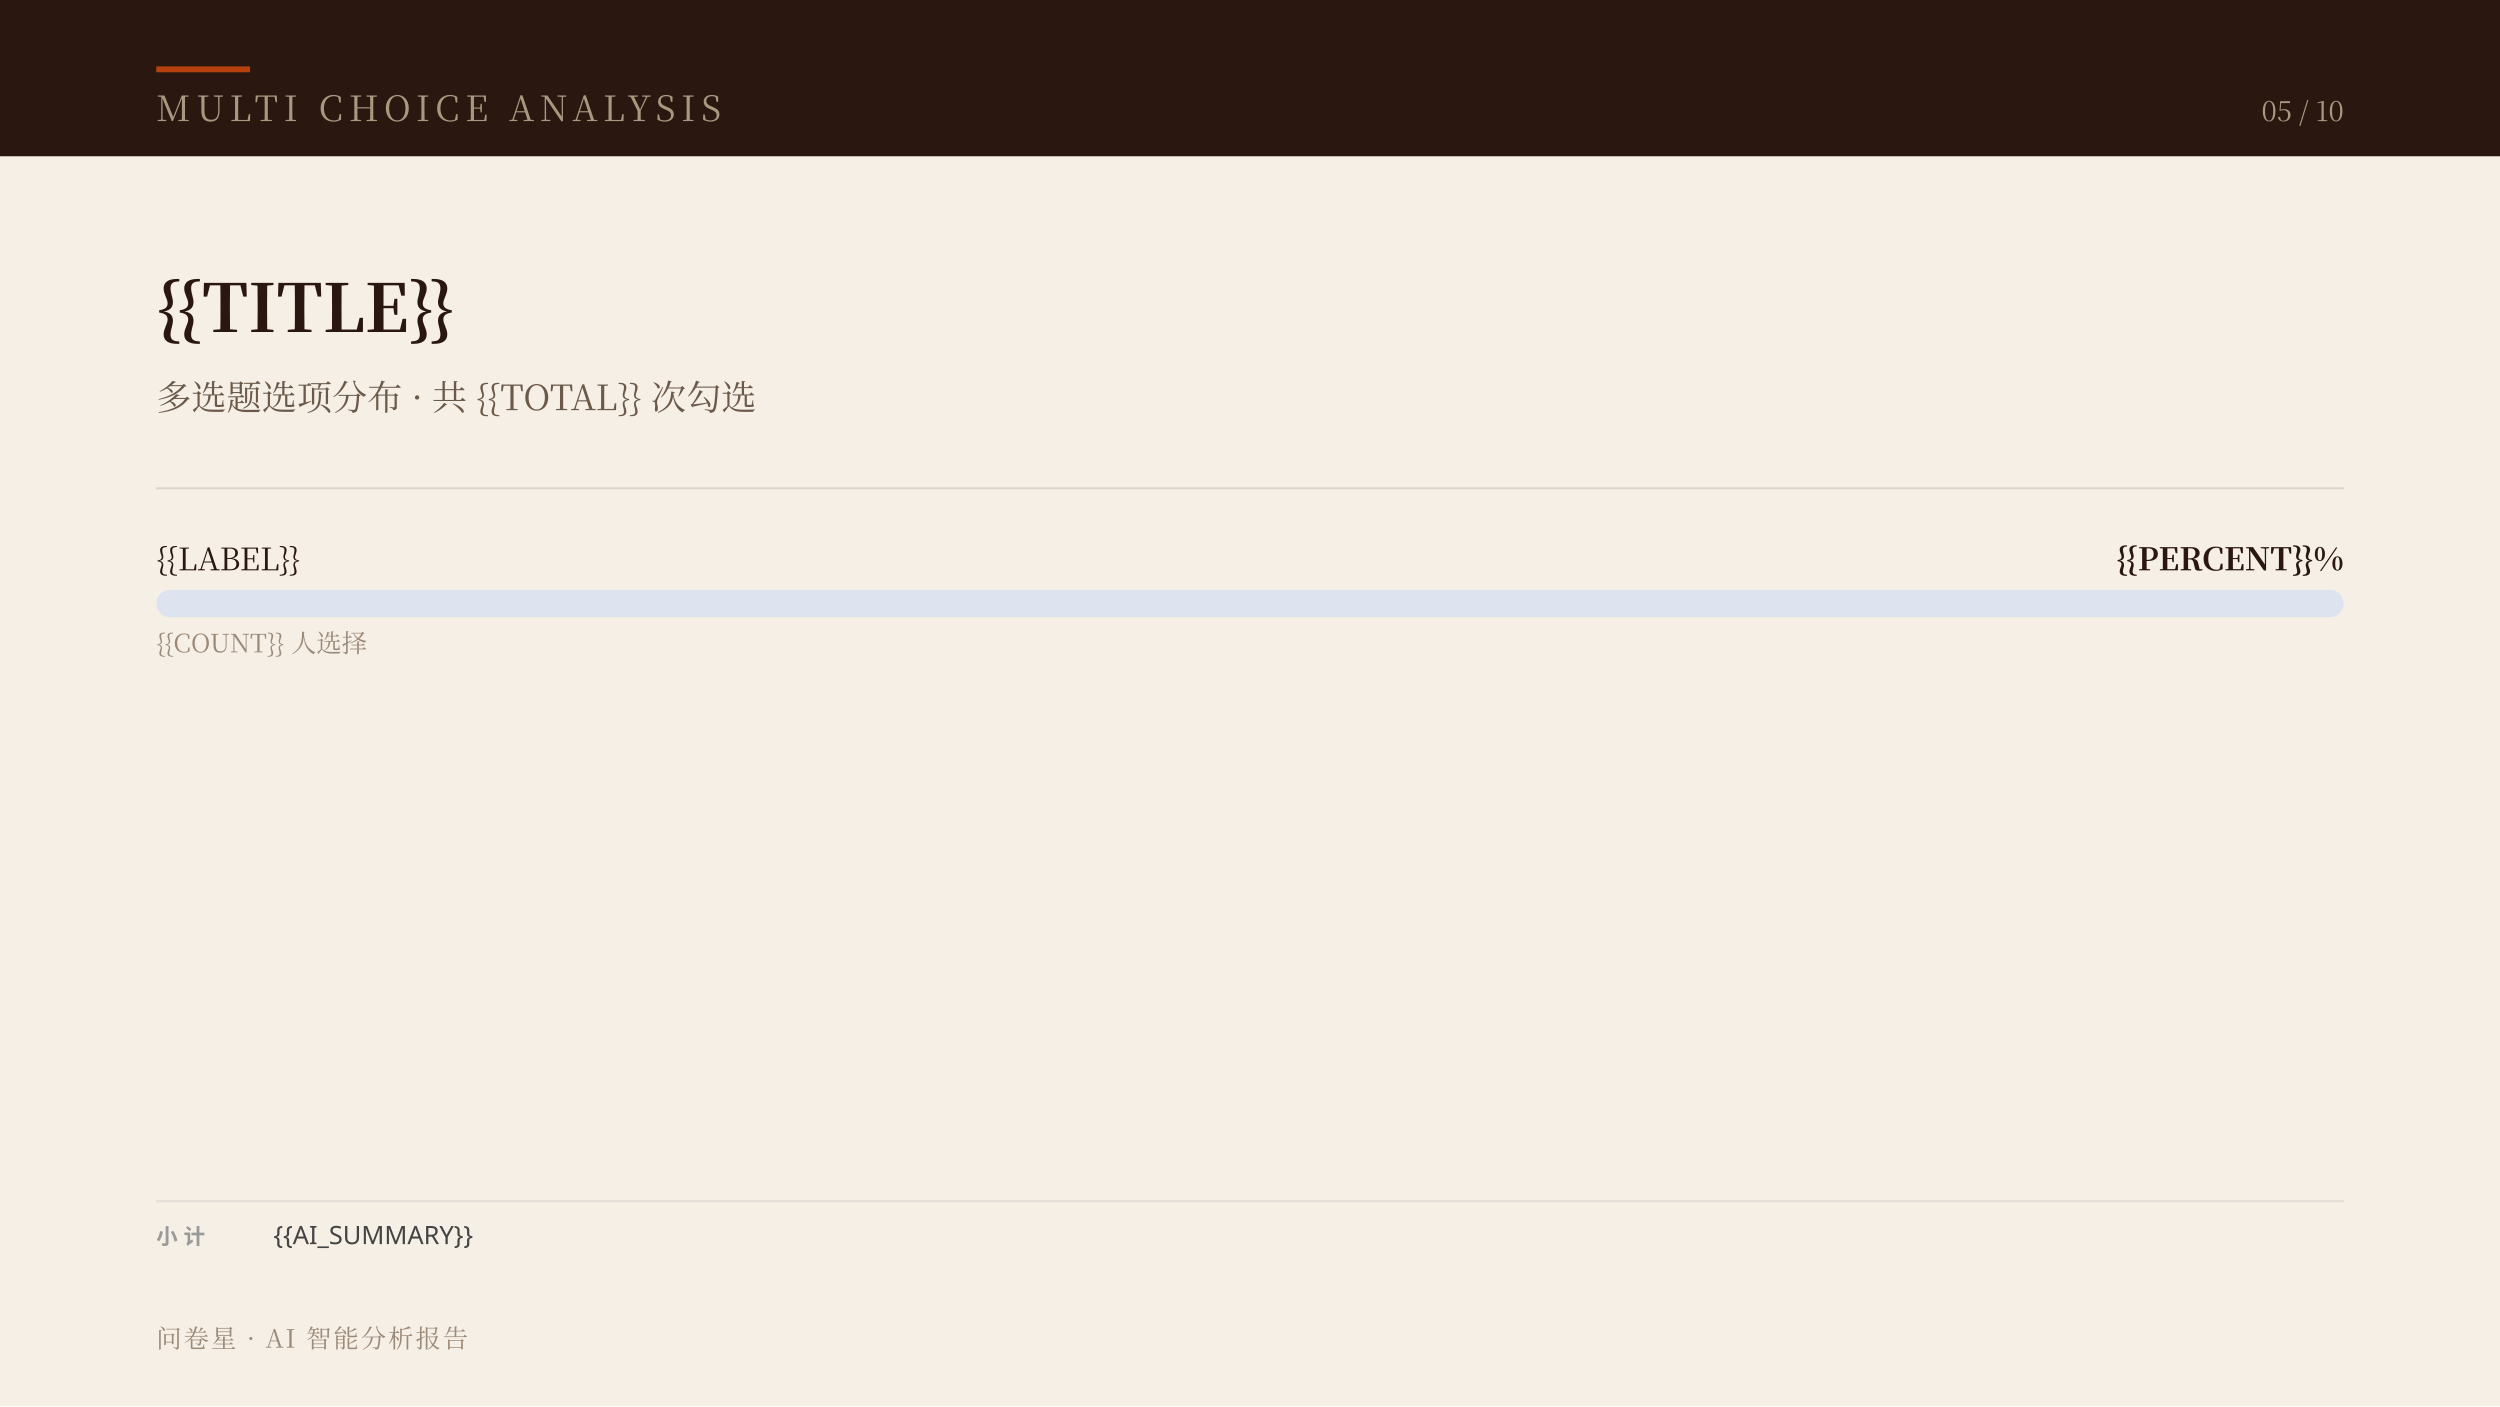
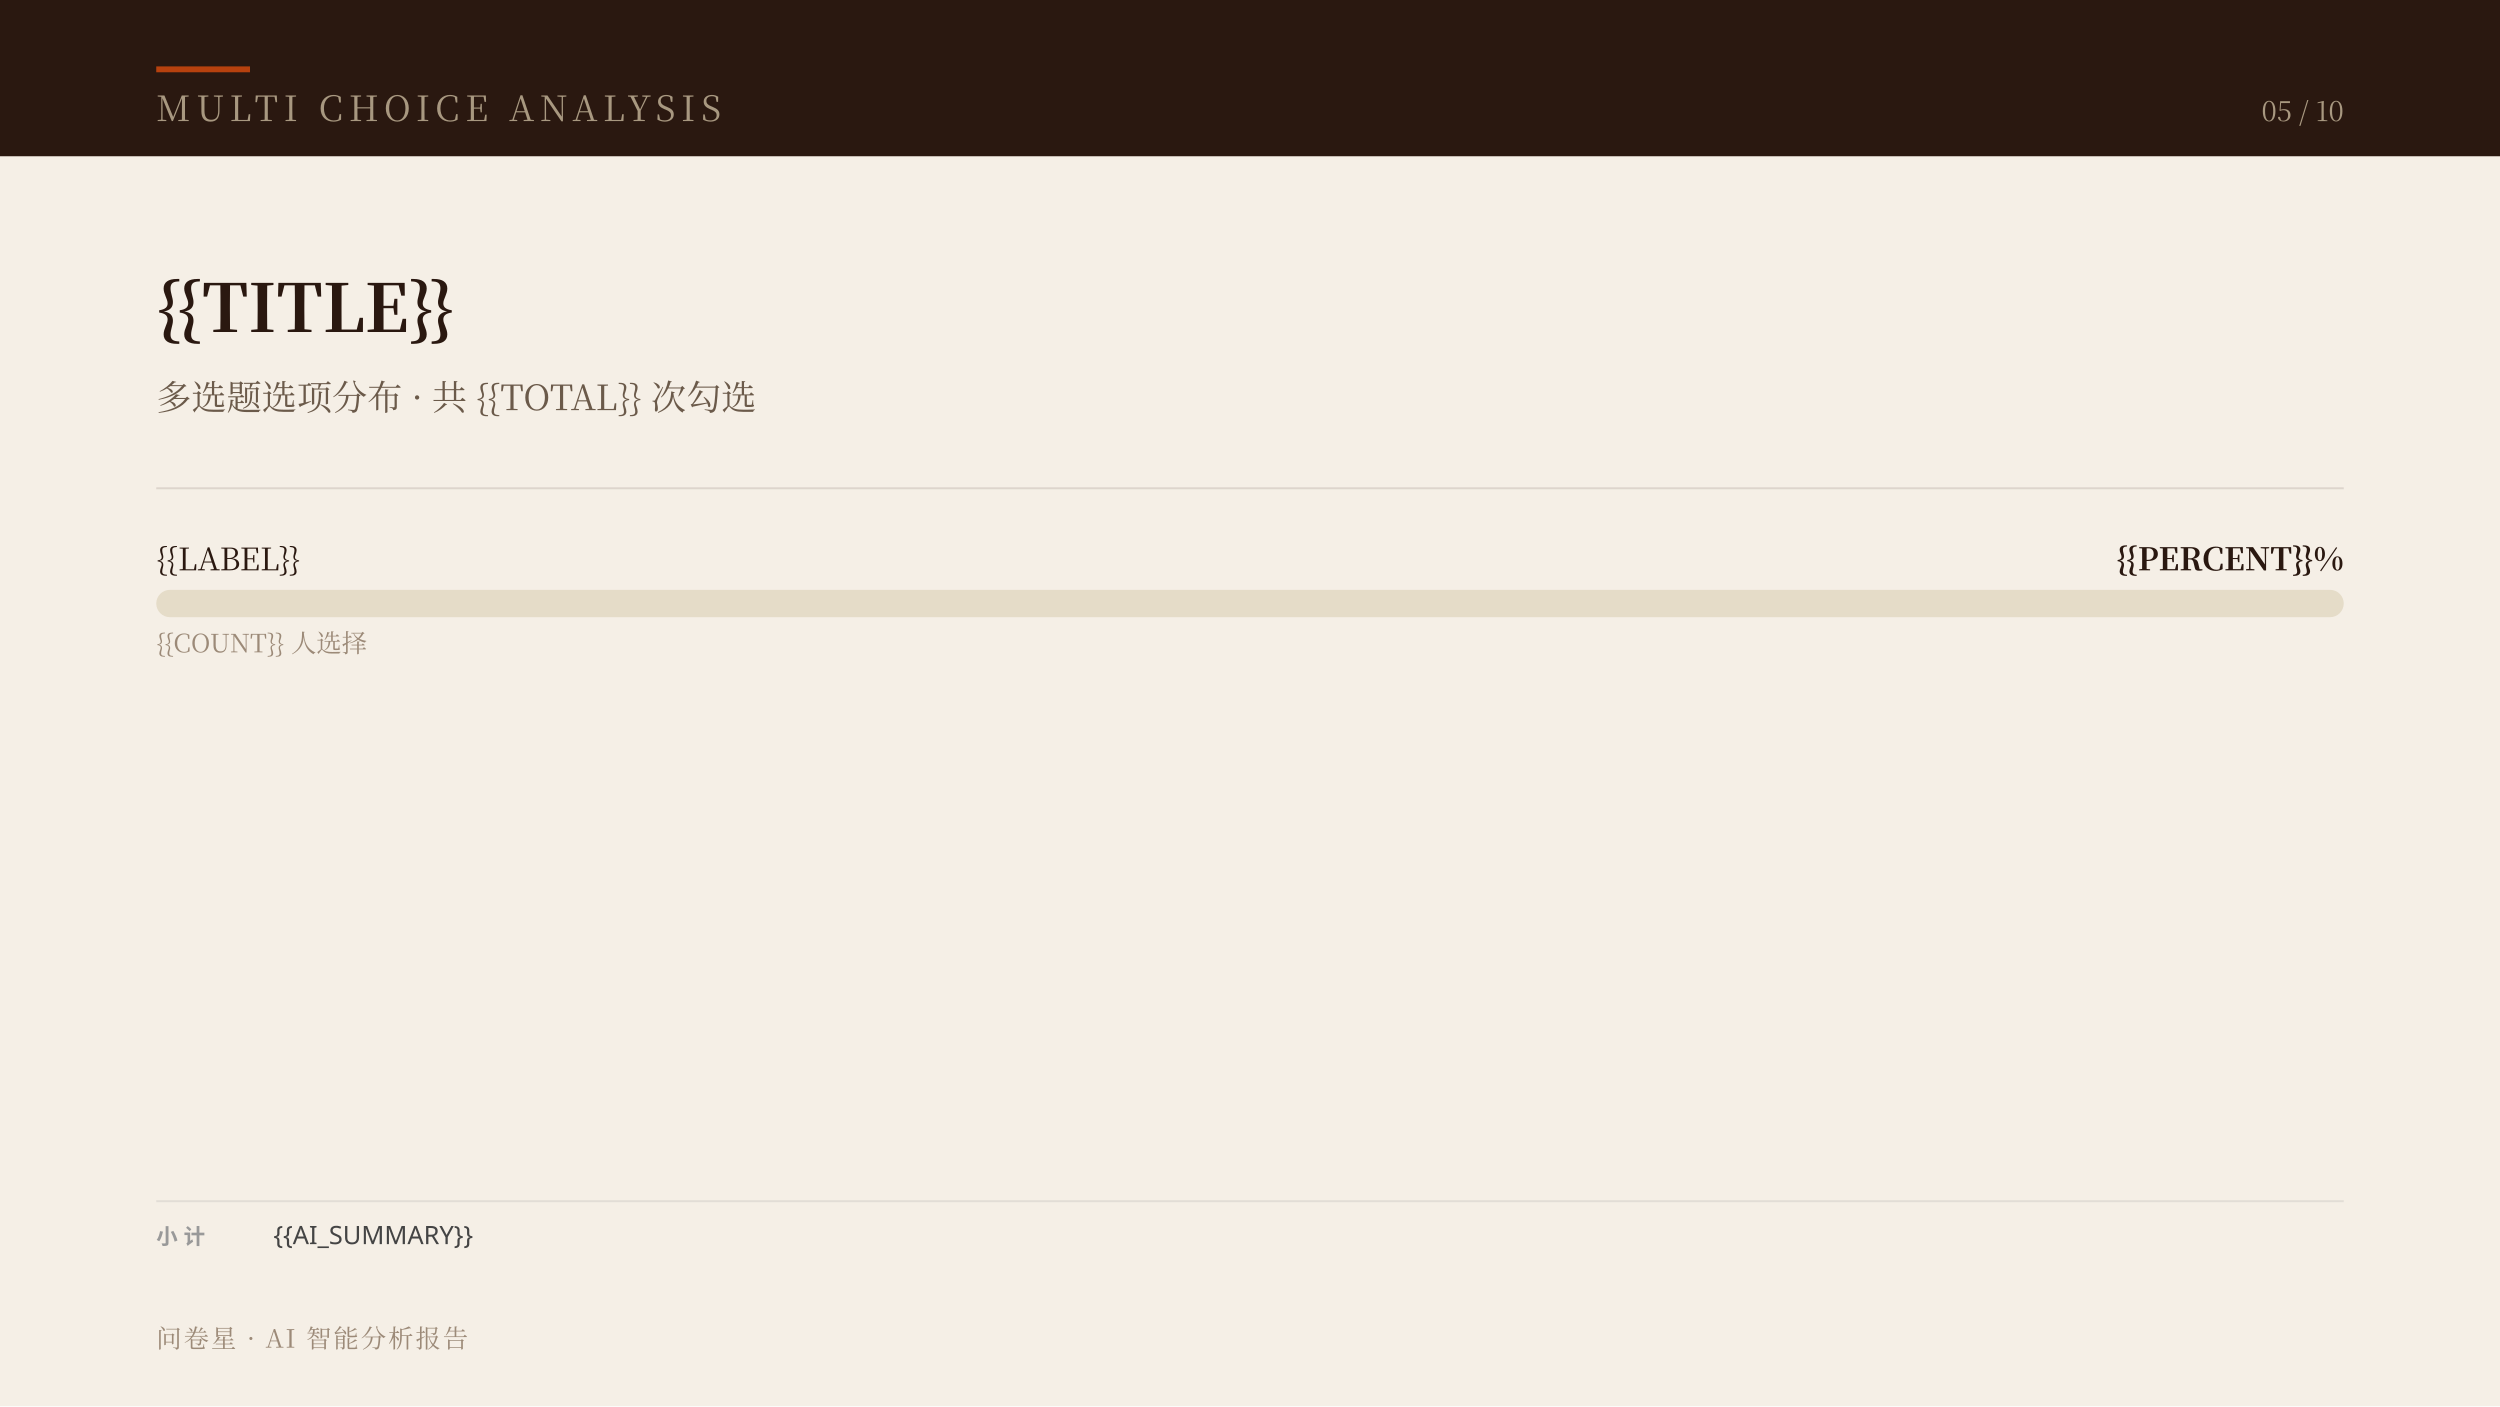
<svg xmlns="http://www.w3.org/2000/svg" viewBox="0 0 1280 720" width="1280" height="720">
  <defs>
    
  </defs>
  <rect width="1280" height="720" fill="#F5EFE6" />
  <rect x="0" y="0" width="1280" height="80" fill="#2A1810" />
  <rect x="80" y="34" width="48" height="3" fill="#B7410E" />
  <text x="80" y="62" font-family="Source Han Serif SC, Noto Serif CJK SC, SimSun, serif" font-size="18" font-weight="500" fill="#A89880" letter-spacing="3">
    MULTI CHOICE ANALYSIS
  </text>
  <text x="1200" y="62" text-anchor="end" font-family="Source Han Serif SC, Noto Serif CJK SC, SimSun, serif" font-size="14" fill="#A89880">
    05 / 10
  </text>
  <text x="80" y="170" font-family="Source Han Serif SC, Noto Serif CJK SC, SimSun, serif" font-size="34" font-weight="700" fill="#2A1810">
    {{TITLE}}
  </text>
  <text x="80" y="210" font-family="Source Han Serif SC, Noto Serif CJK SC, SimSun, serif" font-size="18" fill="#6B5A4A">
    多选题选项分布 · 共 {{TOTAL}} 次勾选
  </text>
  <line x1="80" y1="250" x2="1200" y2="250" stroke="#2A1810" stroke-opacity="0.12" stroke-width="1" />
  <g transform="translate(80, 270)">
    {{#ROWS}}
    <g transform="translate(0, {{Y_OFFSET}})">
      <text x="0" y="22" font-family="Source Han Serif SC, Noto Serif CJK SC, SimSun, serif" font-size="16" font-weight="500" fill="#2A1810">{{LABEL}}</text>
      <text x="1120" y="22" text-anchor="end" font-family="Source Han Serif SC, Noto Serif CJK SC, SimSun, serif" font-size="16" font-weight="700" fill="#2A1810">{{PERCENT}}%</text>
-       <rect x="0" y="32" width="1120" height="14" rx="7" fill="#DDE4EF" />
+       <rect x="0" y="32" width="1120" height="14" rx="7" fill="#E5DCC8" />
      <rect x="0" y="32" width="{{BAR_WIDTH}}" height="14" rx="7" fill="{{BAR_COLOR}}" />
      <text x="0" y="64" font-family="Source Han Serif SC, Noto Serif CJK SC, SimSun, serif" font-size="13" fill="#9C8A78">{{COUNT}} 人选择</text>
    </g>
    {{/ROWS}}
  </g>
  <text x="80" y="690" font-family="Source Han Serif SC, Noto Serif CJK SC, SimSun, serif" font-size="13" fill="#9C8A78" letter-spacing="1">
    问卷星 · AI 智能分析报告
  </text>

{{?AI_SUMMARY}}
  <g transform="translate(80, 615)">
    <line x1="0" y1="0" x2="1120" y2="0" stroke="#999999" stroke-opacity="0.20" />
    <text x="0" y="22" font-family="Microsoft YaHei, PingFang SC, sans-serif" font-size="11" font-weight="600" letter-spacing="3" fill="#999999">小计</text>
    <text x="60" y="22" font-family="Microsoft YaHei, PingFang SC, sans-serif" font-size="13" fill="#444444">{{AI_SUMMARY}}</text>
  </g>
{{/AI_SUMMARY}}

</svg>
